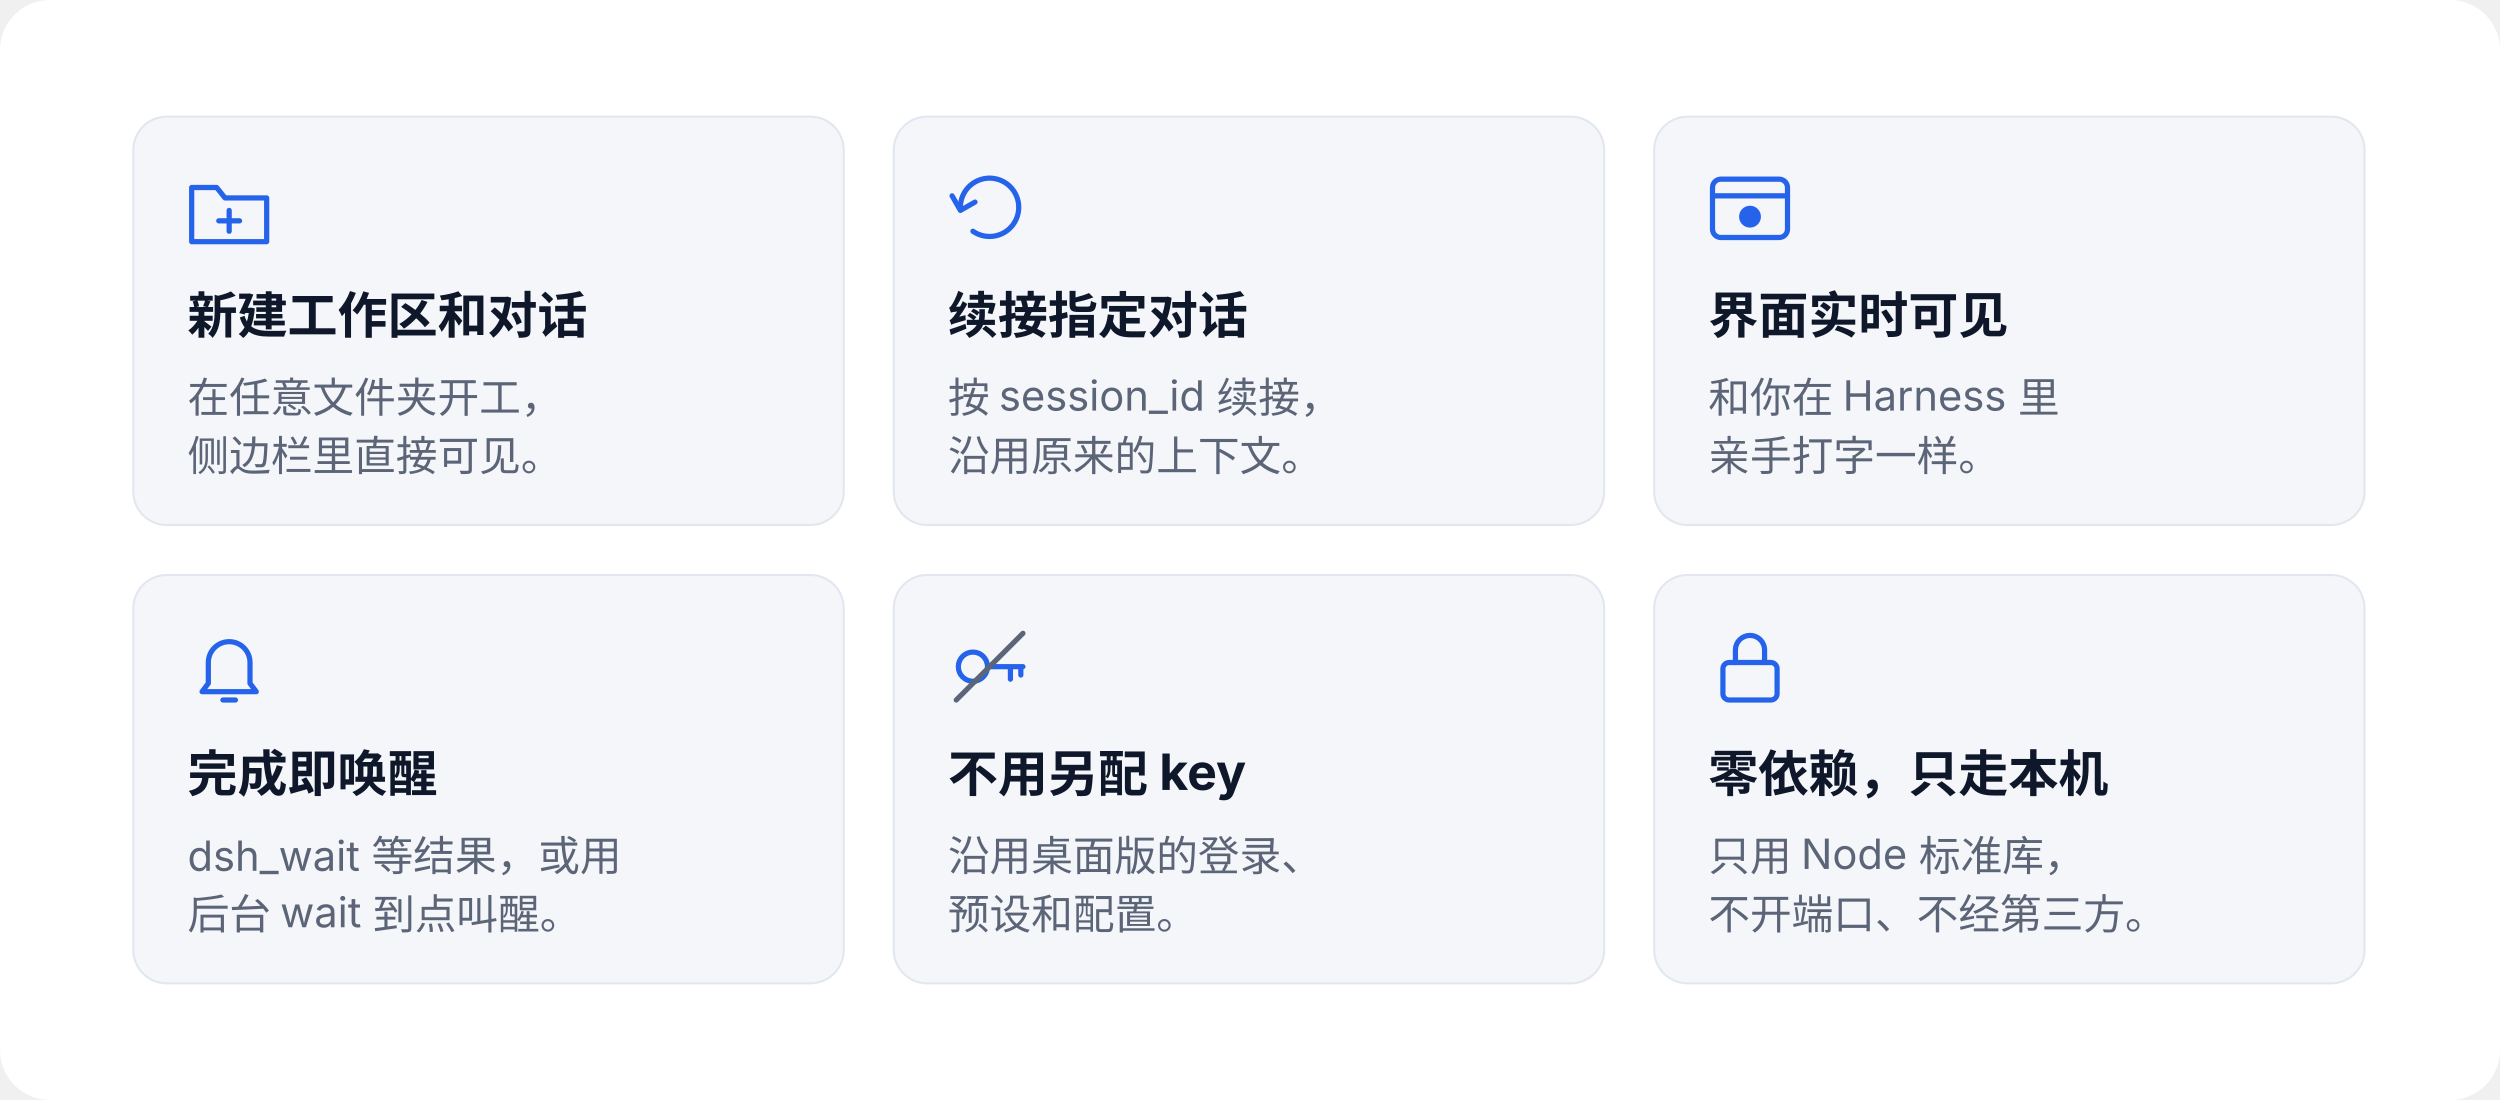
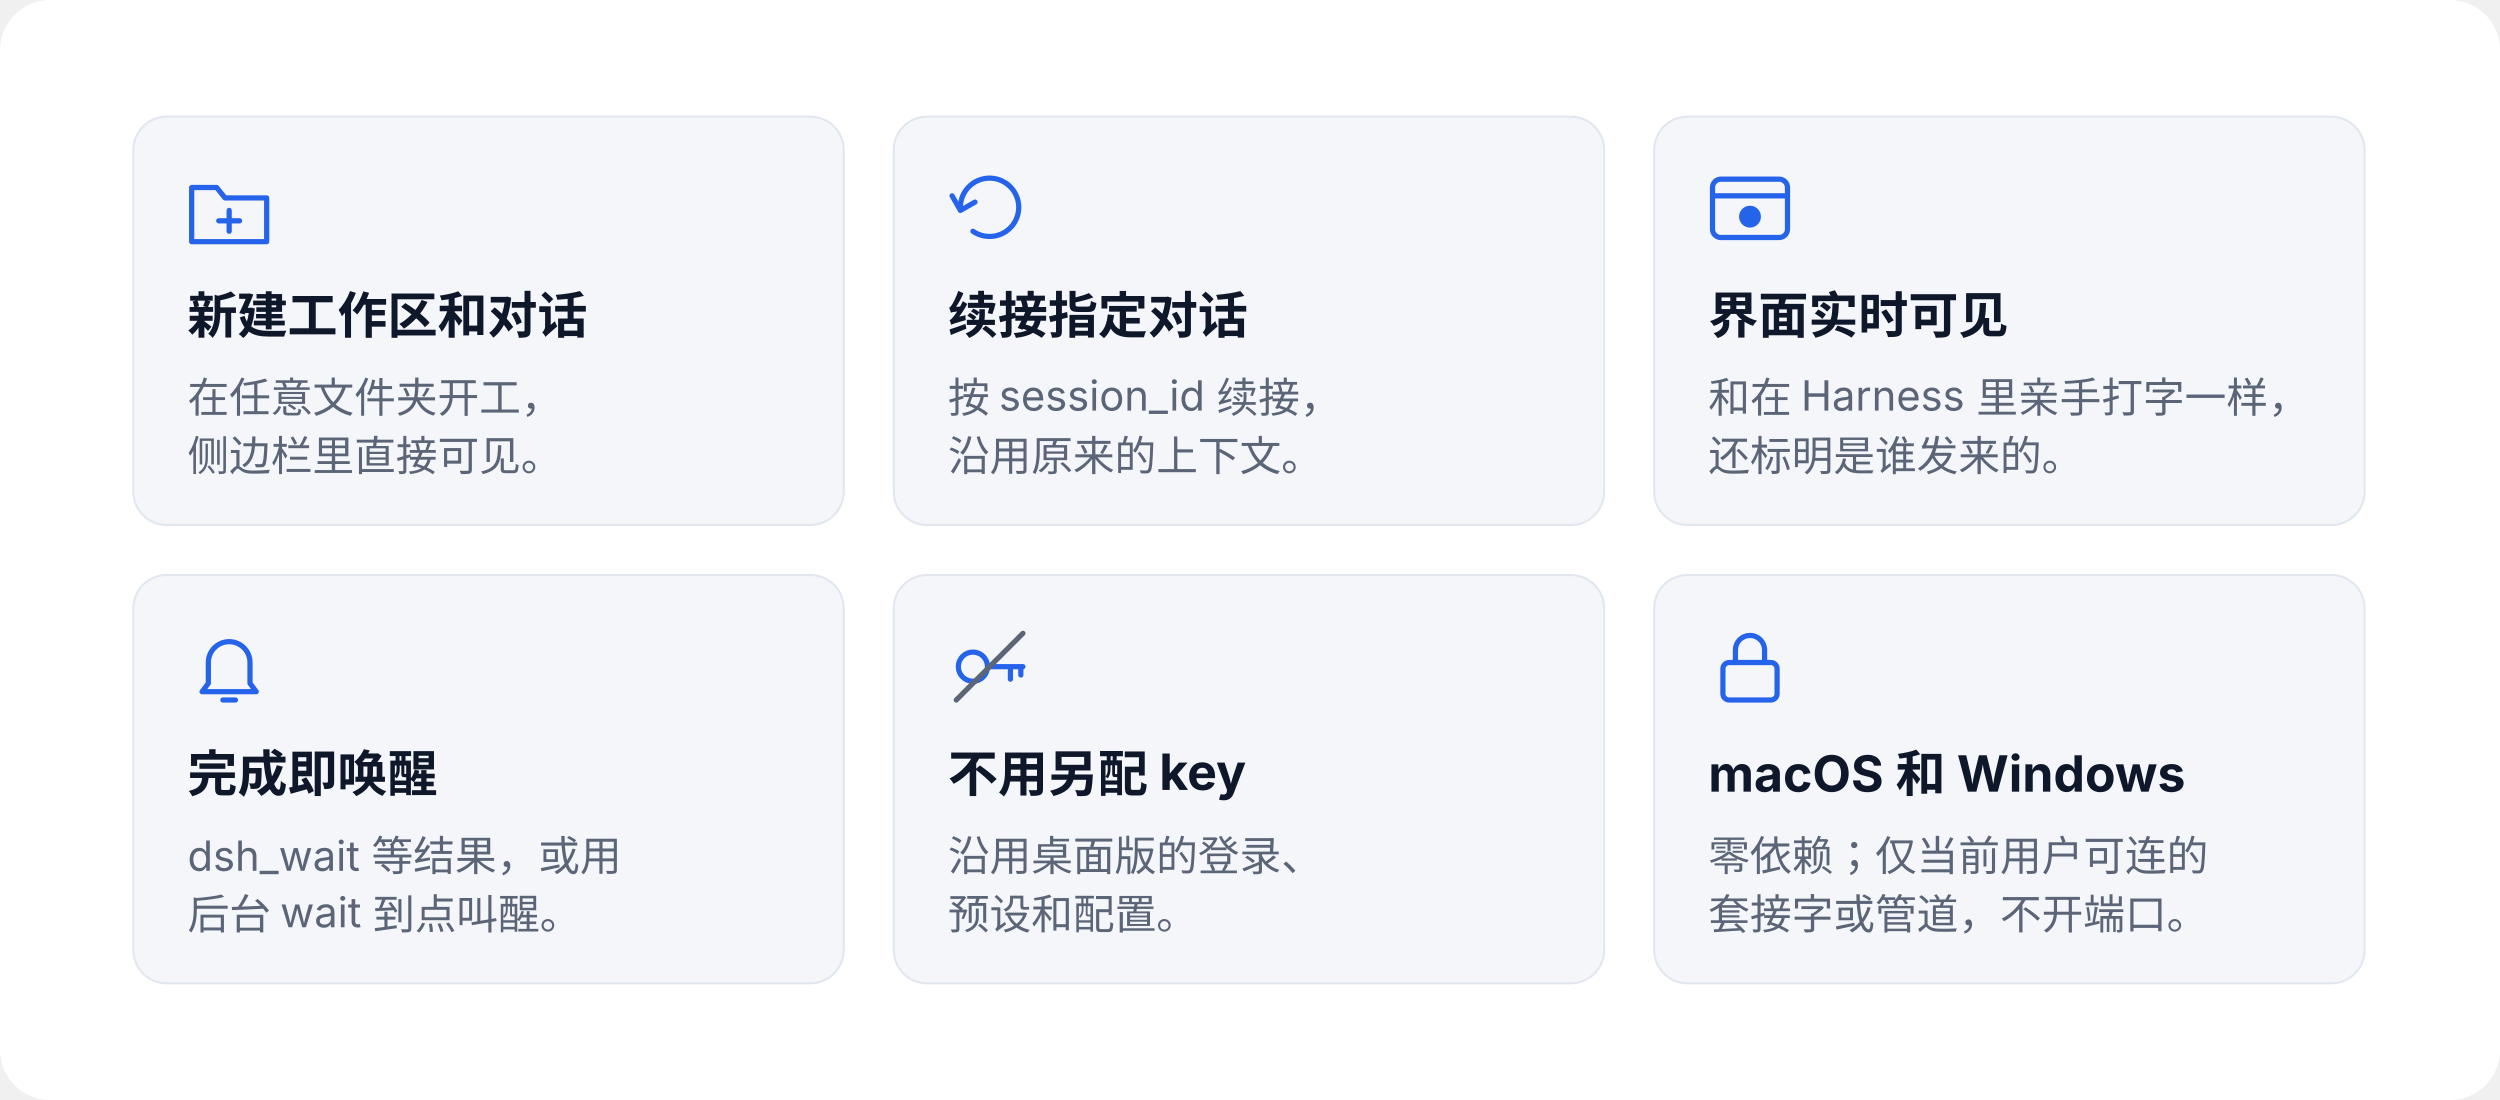
<svg xmlns="http://www.w3.org/2000/svg" width="1200" height="528" viewBox="0 0 1200 528" role="img" aria-labelledby="title desc">
  <rect width="1200" height="528" rx="24" fill="#FFFFFF" />
  <rect x="64" y="56" width="341" height="196" rx="16" fill="#F4F6FA" stroke="#E2E7EF" stroke-width="1" />
  <g transform="translate(90 80)" stroke="#2563EB" stroke-width="2.5" fill="none" stroke-linecap="round" stroke-linejoin="round">
    <path d="M2 10 h12 l4 5 h20 v21 h-36 z" />
    <path d="M20 21 v10 M15 26 h10" />
  </g>
  <text x="90" y="160" font-family="&quot;Microsoft YaHei&quot;, &quot;PingFang SC&quot;, -apple-system, BlinkMacSystemFont, &quot;Segoe UI&quot;, &quot;PingFang SC&quot;, &quot;Microsoft YaHei&quot;, sans-serif" font-size="24" fill="#0F172A" font-weight="700">新建工作区和对话</text>
  <text x="90" y="198" font-family="&quot;Microsoft YaHei&quot;, &quot;PingFang SC&quot;, -apple-system, BlinkMacSystemFont, &quot;Segoe UI&quot;, &quot;PingFang SC&quot;, &quot;Microsoft YaHei&quot;, sans-serif" font-size="20" fill="#5B6577">在任意文件夹开工，</text>
  <text x="90" y="226" font-family="&quot;Microsoft YaHei&quot;, &quot;PingFang SC&quot;, -apple-system, BlinkMacSystemFont, &quot;Segoe UI&quot;, &quot;PingFang SC&quot;, &quot;Microsoft YaHei&quot;, sans-serif" font-size="20" fill="#5B6577">侧边栏里直接可见。</text>
  <rect x="429" y="56" width="341" height="196" rx="16" fill="#F4F6FA" stroke="#E2E7EF" stroke-width="1" />
  <g transform="translate(455 80)" stroke="#2563EB" stroke-width="2.5" fill="none" stroke-linecap="round" stroke-linejoin="round">
    <path d="M6 20 a14 14 0 1 1 6 11" />
    <path d="M2 14 l4 7 l7 -4" />
  </g>
  <text x="455" y="160" font-family="&quot;Microsoft YaHei&quot;, &quot;PingFang SC&quot;, -apple-system, BlinkMacSystemFont, &quot;Segoe UI&quot;, &quot;PingFang SC&quot;, &quot;Microsoft YaHei&quot;, sans-serif" font-size="24" fill="#0F172A" font-weight="700">续接指定对话</text>
  <text x="455" y="198" font-family="&quot;Microsoft YaHei&quot;, &quot;PingFang SC&quot;, -apple-system, BlinkMacSystemFont, &quot;Segoe UI&quot;, &quot;PingFang SC&quot;, &quot;Microsoft YaHei&quot;, sans-serif" font-size="20" fill="#5B6577">按 session_id 续接，</text>
  <text x="455" y="226" font-family="&quot;Microsoft YaHei&quot;, &quot;PingFang SC&quot;, -apple-system, BlinkMacSystemFont, &quot;Segoe UI&quot;, &quot;PingFang SC&quot;, &quot;Microsoft YaHei&quot;, sans-serif" font-size="20" fill="#5B6577">沿用原来的上下文。</text>
  <rect x="794" y="56" width="341" height="196" rx="16" fill="#F4F6FA" stroke="#E2E7EF" stroke-width="1" />
  <g transform="translate(820 80)" stroke="#2563EB" stroke-width="2.5" fill="none" stroke-linecap="round" stroke-linejoin="round">
    <rect x="2" y="6" width="36" height="28" rx="4" />
    <path d="M2 14 h36" />
    <circle cx="20" cy="24" r="4" fill="#2563EB" />
  </g>
  <text x="820" y="160" font-family="&quot;Microsoft YaHei&quot;, &quot;PingFang SC&quot;, -apple-system, BlinkMacSystemFont, &quot;Segoe UI&quot;, &quot;PingFang SC&quot;, &quot;Microsoft YaHei&quot;, sans-serif" font-size="24" fill="#0F172A" font-weight="700">界面实时可见</text>
-   <text x="820" y="198" font-family="&quot;Microsoft YaHei&quot;, &quot;PingFang SC&quot;, -apple-system, BlinkMacSystemFont, &quot;Segoe UI&quot;, &quot;PingFang SC&quot;, &quot;Microsoft YaHei&quot;, sans-serif" font-size="20" fill="#5B6577">和你在 Harness 里</text>
-   <text x="820" y="226" font-family="&quot;Microsoft YaHei&quot;, &quot;PingFang SC&quot;, -apple-system, BlinkMacSystemFont, &quot;Segoe UI&quot;, &quot;PingFang SC&quot;, &quot;Microsoft YaHei&quot;, sans-serif" font-size="20" fill="#5B6577">亲手打字一样。</text>
+   <text x="820" y="198" font-family="&quot;Microsoft YaHei&quot;, &quot;PingFang SC&quot;, -apple-system, BlinkMacSystemFont, &quot;Segoe UI&quot;, &quot;PingFang SC&quot;, &quot;Microsoft YaHei&quot;, sans-serif" font-size="20" fill="#5B6577">和在 Harness 里亲手打字一样，</text>
+   <text x="820" y="226" font-family="&quot;Microsoft YaHei&quot;, &quot;PingFang SC&quot;, -apple-system, BlinkMacSystemFont, &quot;Segoe UI&quot;, &quot;PingFang SC&quot;, &quot;Microsoft YaHei&quot;, sans-serif" font-size="20" fill="#5B6577">还标明是谁发来的。</text>
  <rect x="64" y="276" width="341" height="196" rx="16" fill="#F4F6FA" stroke="#E2E7EF" stroke-width="1" />
  <g transform="translate(90 300)" stroke="#2563EB" stroke-width="2.5" fill="none" stroke-linecap="round" stroke-linejoin="round">
    <path d="M10 28 v-10 a10 10 0 0 1 20 0 v10 l3 4 h-26 z" />
    <path d="M17 36 h6" />
  </g>
  <text x="90" y="380" font-family="&quot;Microsoft YaHei&quot;, &quot;PingFang SC&quot;, -apple-system, BlinkMacSystemFont, &quot;Segoe UI&quot;, &quot;PingFang SC&quot;, &quot;Microsoft YaHei&quot;, sans-serif" font-size="24" fill="#0F172A" font-weight="700">完成即唤醒</text>
  <text x="90" y="418" font-family="&quot;Microsoft YaHei&quot;, &quot;PingFang SC&quot;, -apple-system, BlinkMacSystemFont, &quot;Segoe UI&quot;, &quot;PingFang SC&quot;, &quot;Microsoft YaHei&quot;, sans-serif" font-size="20" fill="#5B6577">dsh_wait 等结果，或用</text>
  <text x="90" y="446" font-family="&quot;Microsoft YaHei&quot;, &quot;PingFang SC&quot;, -apple-system, BlinkMacSystemFont, &quot;Segoe UI&quot;, &quot;PingFang SC&quot;, &quot;Microsoft YaHei&quot;, sans-serif" font-size="20" fill="#5B6577">后台 wait 到点叫醒。</text>
  <rect x="429" y="276" width="341" height="196" rx="16" fill="#F4F6FA" stroke="#E2E7EF" stroke-width="1" />
  <g transform="translate(455 300)" stroke="#2563EB" stroke-width="2.5" fill="none" stroke-linecap="round" stroke-linejoin="round">
    <circle cx="12" cy="20" r="7" />
    <path d="M19 20 h17 M30 20 v6 M35 20 v4" />
    <path d="M4 36 L36 4" stroke="#5B6577" />
  </g>
  <text x="455" y="380" font-family="&quot;Microsoft YaHei&quot;, &quot;PingFang SC&quot;, -apple-system, BlinkMacSystemFont, &quot;Segoe UI&quot;, &quot;PingFang SC&quot;, &quot;Microsoft YaHei&quot;, sans-serif" font-size="24" fill="#0F172A" font-weight="700">不用另配 key</text>
  <text x="455" y="418" font-family="&quot;Microsoft YaHei&quot;, &quot;PingFang SC&quot;, -apple-system, BlinkMacSystemFont, &quot;Segoe UI&quot;, &quot;PingFang SC&quot;, &quot;Microsoft YaHei&quot;, sans-serif" font-size="20" fill="#5B6577">沿用桌面版的登录、</text>
  <text x="455" y="446" font-family="&quot;Microsoft YaHei&quot;, &quot;PingFang SC&quot;, -apple-system, BlinkMacSystemFont, &quot;Segoe UI&quot;, &quot;PingFang SC&quot;, &quot;Microsoft YaHei&quot;, sans-serif" font-size="20" fill="#5B6577">预设和配置。</text>
  <rect x="794" y="276" width="341" height="196" rx="16" fill="#F4F6FA" stroke="#E2E7EF" stroke-width="1" />
  <g transform="translate(820 300)" stroke="#2563EB" stroke-width="2.5" fill="none" stroke-linecap="round" stroke-linejoin="round">
    <rect x="7" y="18" width="26" height="18" rx="3" />
    <path d="M13 18 v-6 a7 7 0 0 1 14 0 v6" />
  </g>
-   <text x="820" y="380" font-family="&quot;Microsoft YaHei&quot;, &quot;PingFang SC&quot;, -apple-system, BlinkMacSystemFont, &quot;Segoe UI&quot;, &quot;PingFang SC&quot;, &quot;Microsoft YaHei&quot;, sans-serif" font-size="24" fill="#0F172A" font-weight="700">零依赖，只走本机</text>
-   <text x="820" y="418" font-family="&quot;Microsoft YaHei&quot;, &quot;PingFang SC&quot;, -apple-system, BlinkMacSystemFont, &quot;Segoe UI&quot;, &quot;PingFang SC&quot;, &quot;Microsoft YaHei&quot;, sans-serif" font-size="20" fill="#5B6577">只用 Node 标准库，</text>
-   <text x="820" y="446" font-family="&quot;Microsoft YaHei&quot;, &quot;PingFang SC&quot;, -apple-system, BlinkMacSystemFont, &quot;Segoe UI&quot;, &quot;PingFang SC&quot;, &quot;Microsoft YaHei&quot;, sans-serif" font-size="20" fill="#5B6577">不开端口、不经第三方。</text>
+   <text x="820" y="380" font-family="&quot;Microsoft YaHei&quot;, &quot;PingFang SC&quot;, -apple-system, BlinkMacSystemFont, &quot;Segoe UI&quot;, &quot;PingFang SC&quot;, &quot;Microsoft YaHei&quot;, sans-serif" font-size="24" fill="#0F172A" font-weight="700">macOS 和 Windows</text>
+   <text x="820" y="418" font-family="&quot;Microsoft YaHei&quot;, &quot;PingFang SC&quot;, -apple-system, BlinkMacSystemFont, &quot;Segoe UI&quot;, &quot;PingFang SC&quot;, &quot;Microsoft YaHei&quot;, sans-serif" font-size="20" fill="#5B6577">零依赖；仅当前用户可连的</text>
+   <text x="820" y="446" font-family="&quot;Microsoft YaHei&quot;, &quot;PingFang SC&quot;, -apple-system, BlinkMacSystemFont, &quot;Segoe UI&quot;, &quot;PingFang SC&quot;, &quot;Microsoft YaHei&quot;, sans-serif" font-size="20" fill="#5B6577">套接字或管道，不开端口。</text>
</svg>
